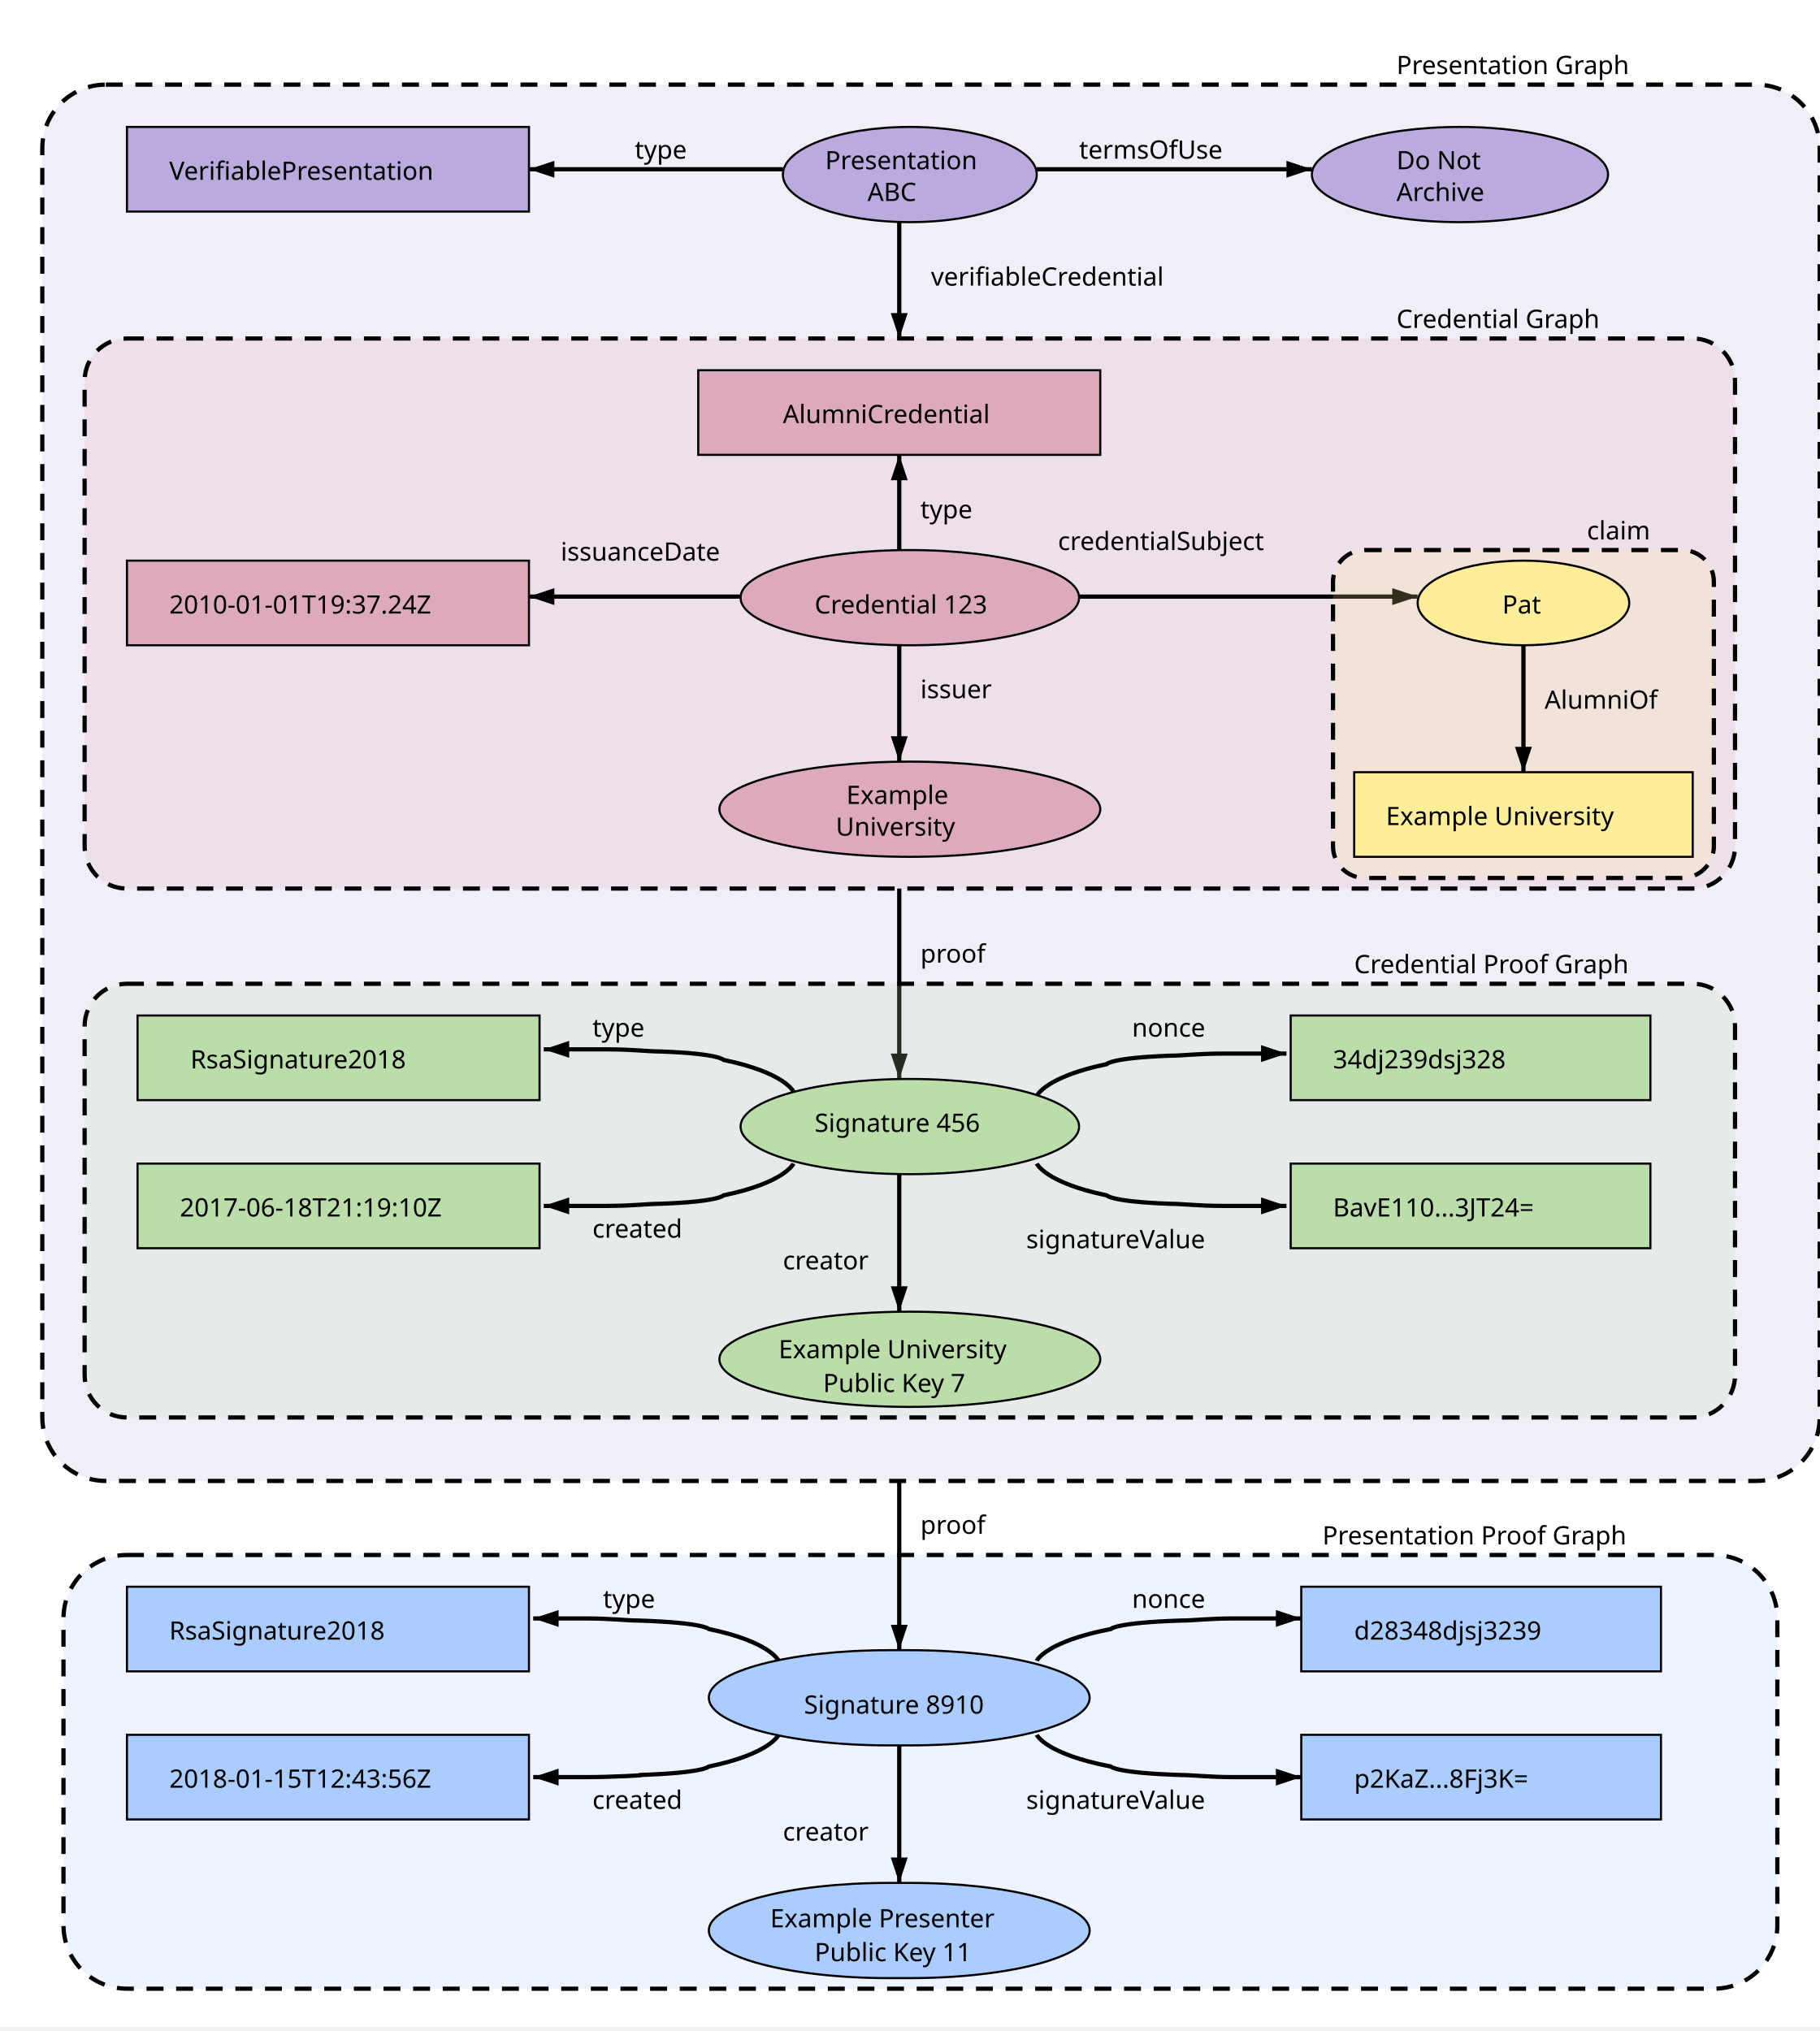
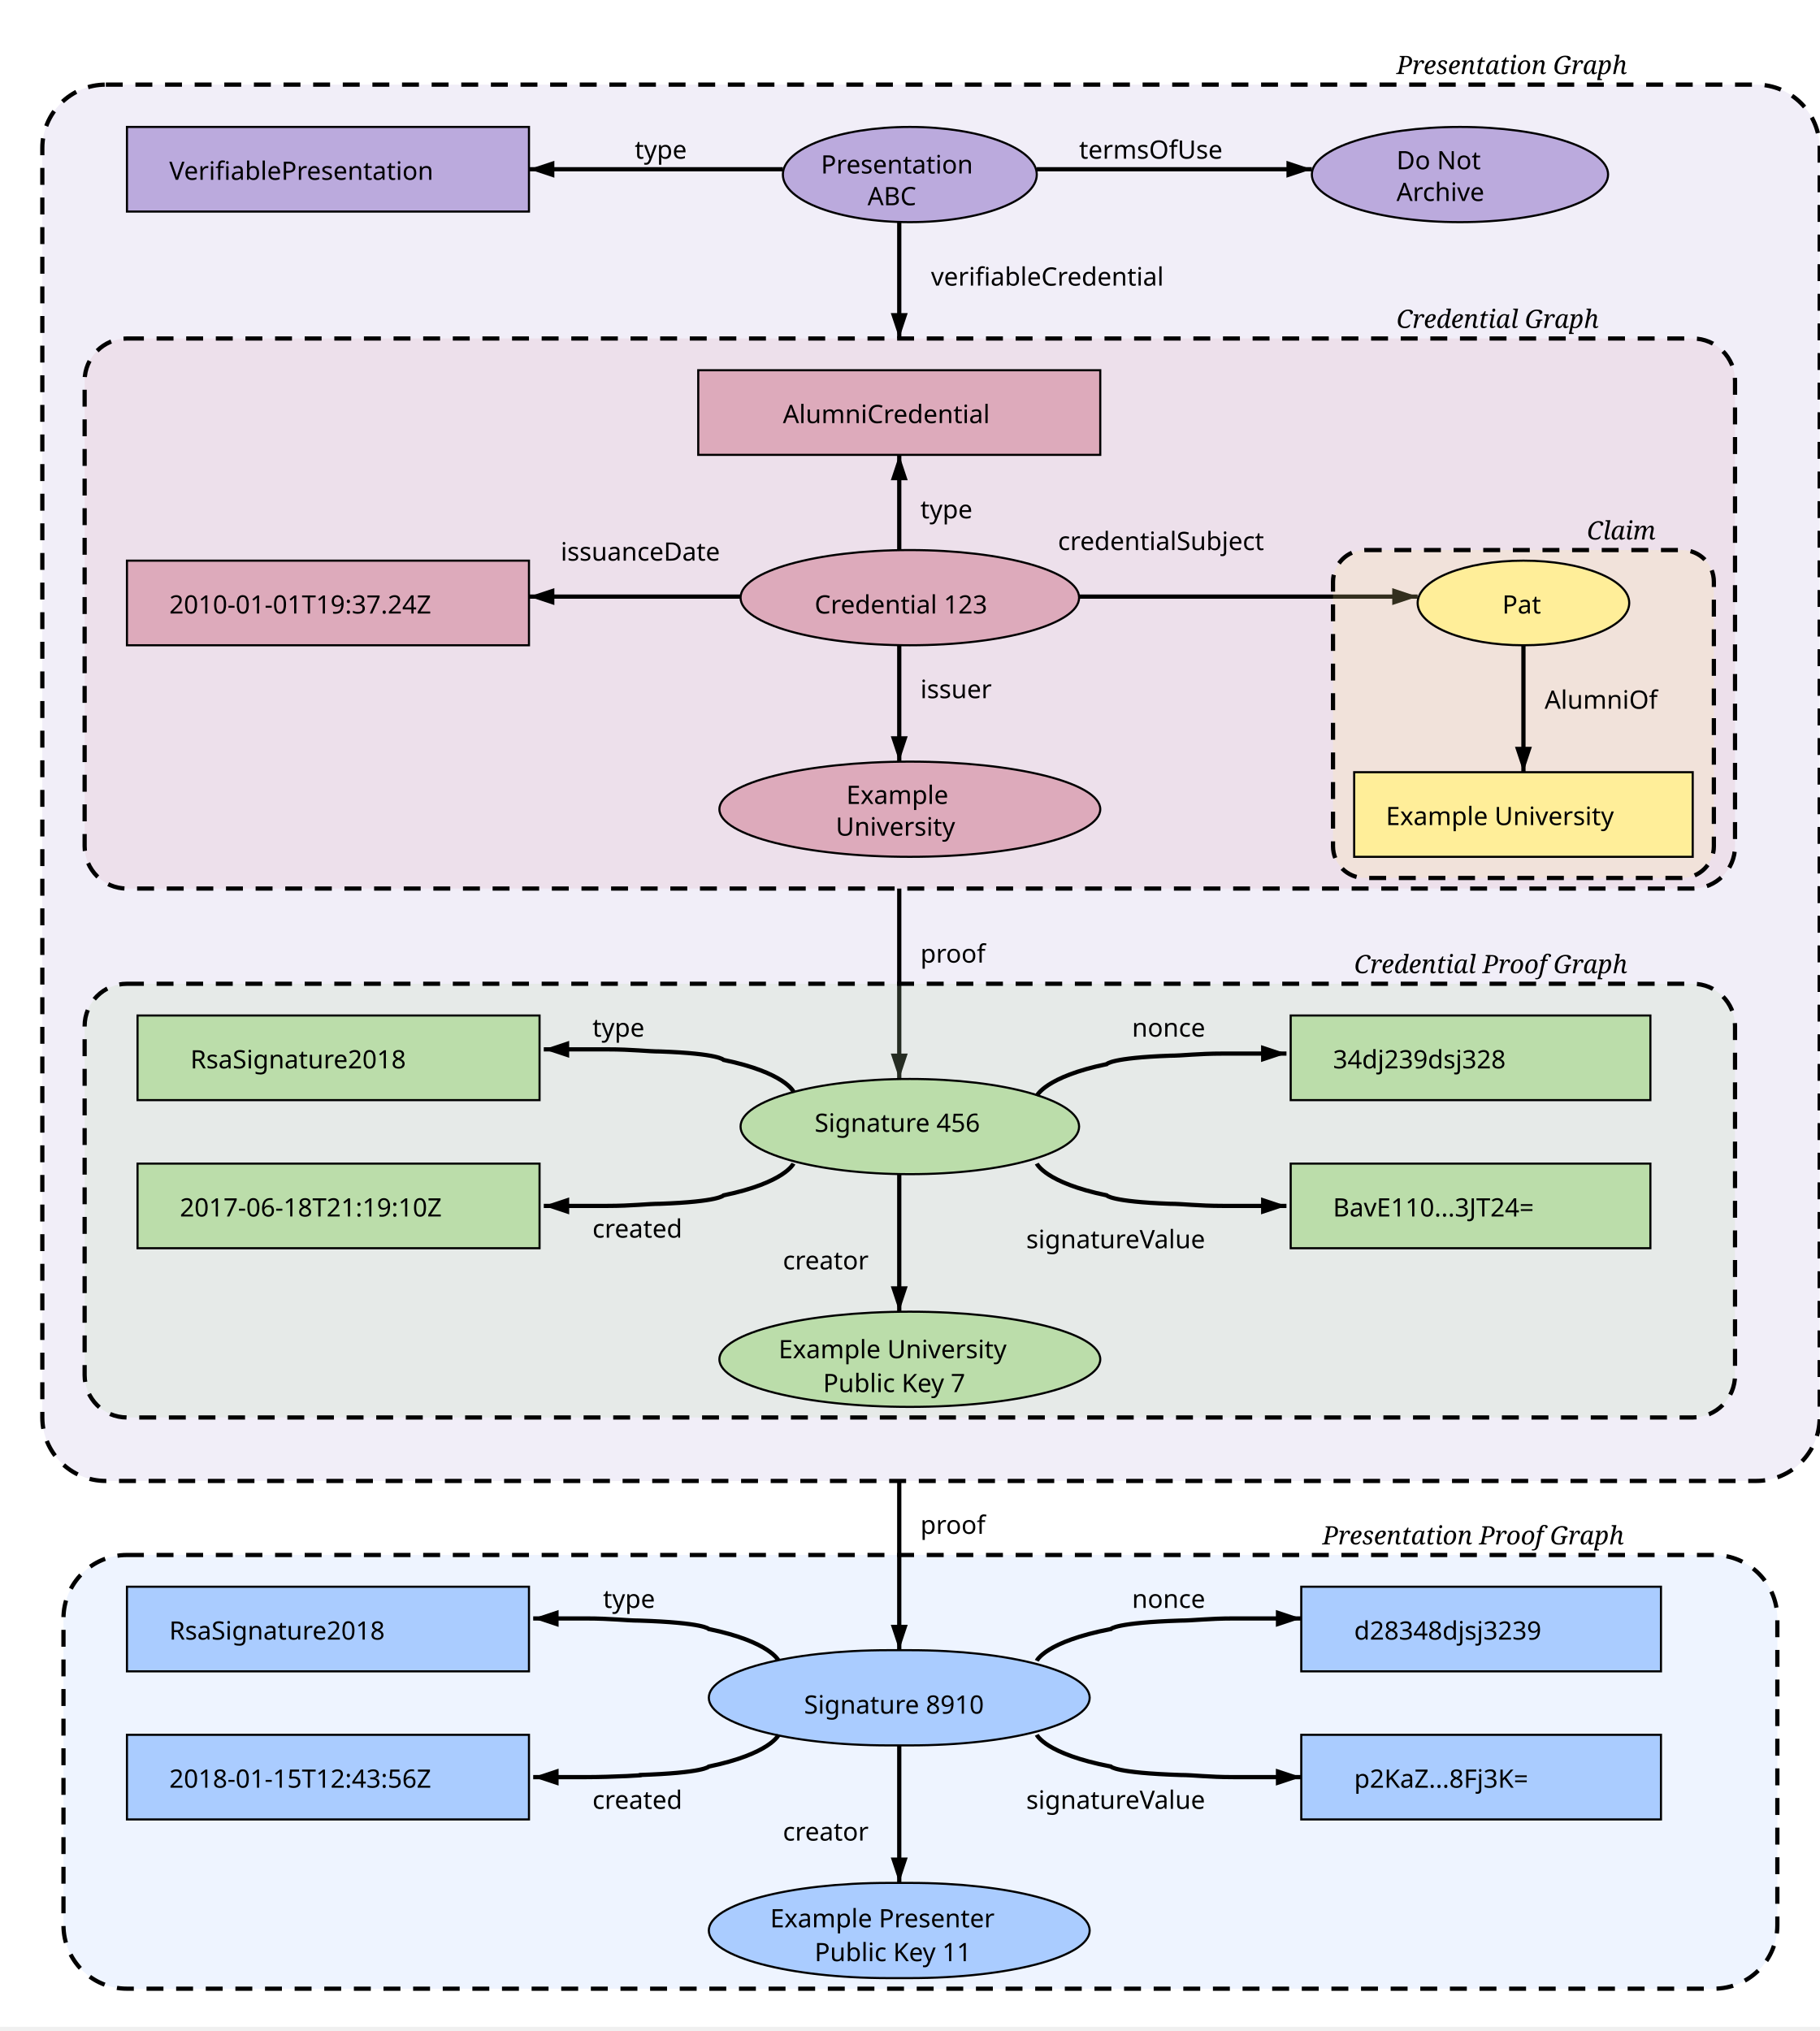
<svg xmlns="http://www.w3.org/2000/svg" version="1.1" viewBox="0 0 860 960" fill="none">
  <defs>
    <style>
      rect { stroke-width: 1 ; stroke: #000}
		  .graph { stroke-width: 2; stroke-dasharray: 8,6; fill-opacity: 0.2}
+ 			.graph-label {font-family: serif ; font-style: italic }
			line, .arcs { stroke: #000 ; stroke-width: 2; marker-end: url(#arrow) }
  		text { fill: #000; font-size: 12 ; font-family: sans-serif }
			.presentation &gt; rect { fill: #bad}
			.credential &gt; rect { fill: #dab}
			.credential-proof &gt; rect { fill: #bda}
			.presentation-proof &gt; rect { fill: #acf}
- 			.pat &gt; rect { fill: #fe9}
+ 			.claim &gt; rect { fill: #fe9}
		  .background { stroke: none; fill: #fff}

  	</style>
    <marker id="arrow" viewBox="0 0 6 4" refX="6" refY="2" fill="#000" markerWidth="6" markerHeight="4" orient="auto">
      <path d="M0 0v4l6 -2z" />
    </marker>
  </defs>
  <rect class="background" width="864" height="958" />
  <g class="presentation">
    <text class="graph-label" x="660" y="35">Presentation Graph</text>
    <rect x="20" y="40" rx="30" width="840" height="660" class="graph" />
    <rect x="370" y="60" rx="60" width="120" ry="25" height="45" />
-     <text x="390" y="80">Presentation
+     <text x="388" y="82">Presentation
      <tspan x="410" dy="15">ABC</tspan>
    </text>
    <line x1="370" y1="80" x2="250" y2="80" />
    <text x="300" y="75">type</text>
    <rect x="60" y="60" width="190" height="40" />
    <text x="80" y="85">VerifiablePresentation</text>
    <line x1="490" y1="80" x2="620" y2="80" />
    <text x="510" y="75">termsOfUse</text>
    <rect x="620" y="60" rx="70" ry="25" width="140" height="45" />
    <text x="660" y="80">Do Not
		    <tspan x="660" dy="15">Archive</tspan>
    </text>
  </g>
  <line x1="425" y1="105" x2="425" y2="160" />
  <text x="440" y="135">verifiableCredential</text>
  <g>
    <g class="credential">
      <text class="graph-label" x="660" y="155">Credential Graph</text>
      <rect x="40" y="160" rx="20" width="780" height="260" class="graph" />
      <rect x="350" y="260" rx="80" width="160" ry="25" height="45" />
      <text x="385" y="290">Credential 123</text>
      <line x1="350" y1="282" x2="250" y2="282" />
      <text x="265" y="265">issuanceDate</text>
      <rect x="60" y="265" width="190" height="40" />
      <text x="80" y="290">2010-01-01T19:37.24Z</text>
      <line x1="425" y1="260" x2="425" y2="215" />
      <text x="435" y="245">type</text>
      <rect x="330" y="175" width="190" height="40" />
      <text x="370" y="200">AlumniCredential</text>
      <line x1="510" y1="282" x2="670" y2="282" />
      <text x="500" y="260">credentialSubject</text>
-       <g class="pat">
+       <g class="claim">
        <rect x="630" y="260" width="180" height="155" class="graph" rx="15" />
-         <text x="750" y="255" class="graph-label">claim</text>
+         <text x="750" y="255" class="graph-label">Claim</text>
        <rect x="670" y="265" width="100" height="40" rx="50" ry="20" />
        <text x="710" y="290">Pat</text>
        <line x1="720" y1="305" x2="720" y2="365" />
        <text x="730" y="335">AlumniOf</text>
        <rect x="640" y="365" width="160" height="40" />
        <text x="655" y="390" fill="#000">Example University</text>
      </g>
      <line x1="425" y1="305" x2="425" y2="360" />
      <text x="435" y="330">issuer</text>
      <rect x="340" y="360" rx="90" width="180" ry="25" height="45" />
      <text x="400" y="380">Example
						<tspan x="395" dy="15">University</tspan>
      </text>
    </g>
    <line x1="425" y1="420" x2="425" y2="510" />
    <text x="435" y="455">proof</text>
    <g class="credential-proof">
      <text class="graph-label" x="640" y="460">Credential Proof Graph</text>
      <rect x="40" y="465" rx="20" width="780" height="205" class="graph" />
      <rect x="350" y="510" width="160" height="45" rx="80" ry="25" />
      <text x="385" y="535">Signature 456</text>
      <path class="arcs" d="m375 516c0 0 -4 -9 -33 -15c0 0 -2 -3 -30 -4c-6 0 -13 -1 -25 -1h-30" />
      <text x="280" y="490">type</text>
      <rect x="65" y="480" height="40" width="190" />
      <text x="90" y="505">RsaSignature2018</text>
      <path class="arcs" d="m375 550c0 0 -4 9 -33 15c0 0 -2 3 -30 4c-6 0 -13 1 -25 1h-30" />
      <text x="280" y="585">created</text>
      <rect x="65" y="550" width="190" height="40" />
      <text x="85" y="575">2017-06-18T21:19:10Z</text>
      <path class="arcs" d="m490 518c0 0 4 -9 33 -15c0 0 2 -3 30 -4c6 0 13 -1 25 -1h30" />
      <text x="535" y="490">nonce</text>
      <rect x="610" y="480" width="170" height="40" />
      <text x="630" y="505">34dj239dsj328</text>
      <path class="arcs" d="m490 550c0 0 4 9 33 15c0 0 2 3 30 4c6 0 13 1 25 1h30" />
      <text x="485" y="590">signatureValue</text>
      <rect x="610" y="550" width="170" height="40" />
      <text x="630" y="575">BavE110...3JT24=</text>
      <line x1="425" y1="555" x2="425" y2="620" />
      <text x="370" y="600">creator</text>
      <rect x="340" y="620" rx="90" width="180" ry="25" height="45" />
      <text x="368" y="642">Example University
			    <tspan x="389" dy="16">Public Key 7</tspan>
      </text>
    </g>
  </g>
  <g class="presentation-proof">
    <text class="graph-label" x="625" y="730">Presentation Proof Graph</text>
    <rect class="graph" x="30" y="735" rx="30" width="810" height="205" />
    <line x1="425" y1="700" x2="425" y2="780" />
    <text x="435" y="725">proof</text>
    <rect x="335" y="780" rx="85" ry="25" width="180" height="45" />
    <text x="380" y="810">Signature 8910</text>
    <path class="arcs" d="m368 785c0 0 -4 -9 -33 -15c0 0 -2 -3 -33 -4c-6 0 -13 -1 -25 -1h-25" />
    <text x="285" y="760">type</text>
    <rect x="60" y="750" width="190" height="40" />
    <text x="80" y="775">RsaSignature2018</text>
    <path class="arcs" d="m368 820c0 0 -4 9 -33 15c0 0 -2 3 -33 4c6 0 -13 1 -25 1h-25" />
    <text x="280" y="855">created</text>
    <rect x="60" y="820" width="190" height="40" />
    <text x="80" y="845">2018-01-15T12:43:56Z</text>
    <path class="arcs" d="m490 785c0 0 4 -9 35 -15c0 0 2 -3 33 -4c6 0 13 -1 25 -1h32" />
    <text x="535" y="760">nonce</text>
    <rect x="615" y="750" width="170" height="40" />
    <text x="640" y="775">d28348djsj3239</text>
    <path class="arcs" d="m490 820c0 0 4 9 35 15c0 0 2 3 33 4c6 0 13 1 25 1h32" />
    <text x="485" y="855">signatureValue</text>
    <rect x="615" y="820" width="170" height="40" />
    <text x="640" y="845">p2KaZ...8Fj3K=</text>
    <line x1="425" x2="425" y1="825" y2="890" />
    <text x="370" y="870">creator</text>
    <rect x="335" y="890" rx="85" ry="25" width="180" height="45" />
    <text x="364" y="911">Example Presenter
        <tspan x="385" dy="16">Public Key 11</tspan>
    </text>
  </g>
</svg>
